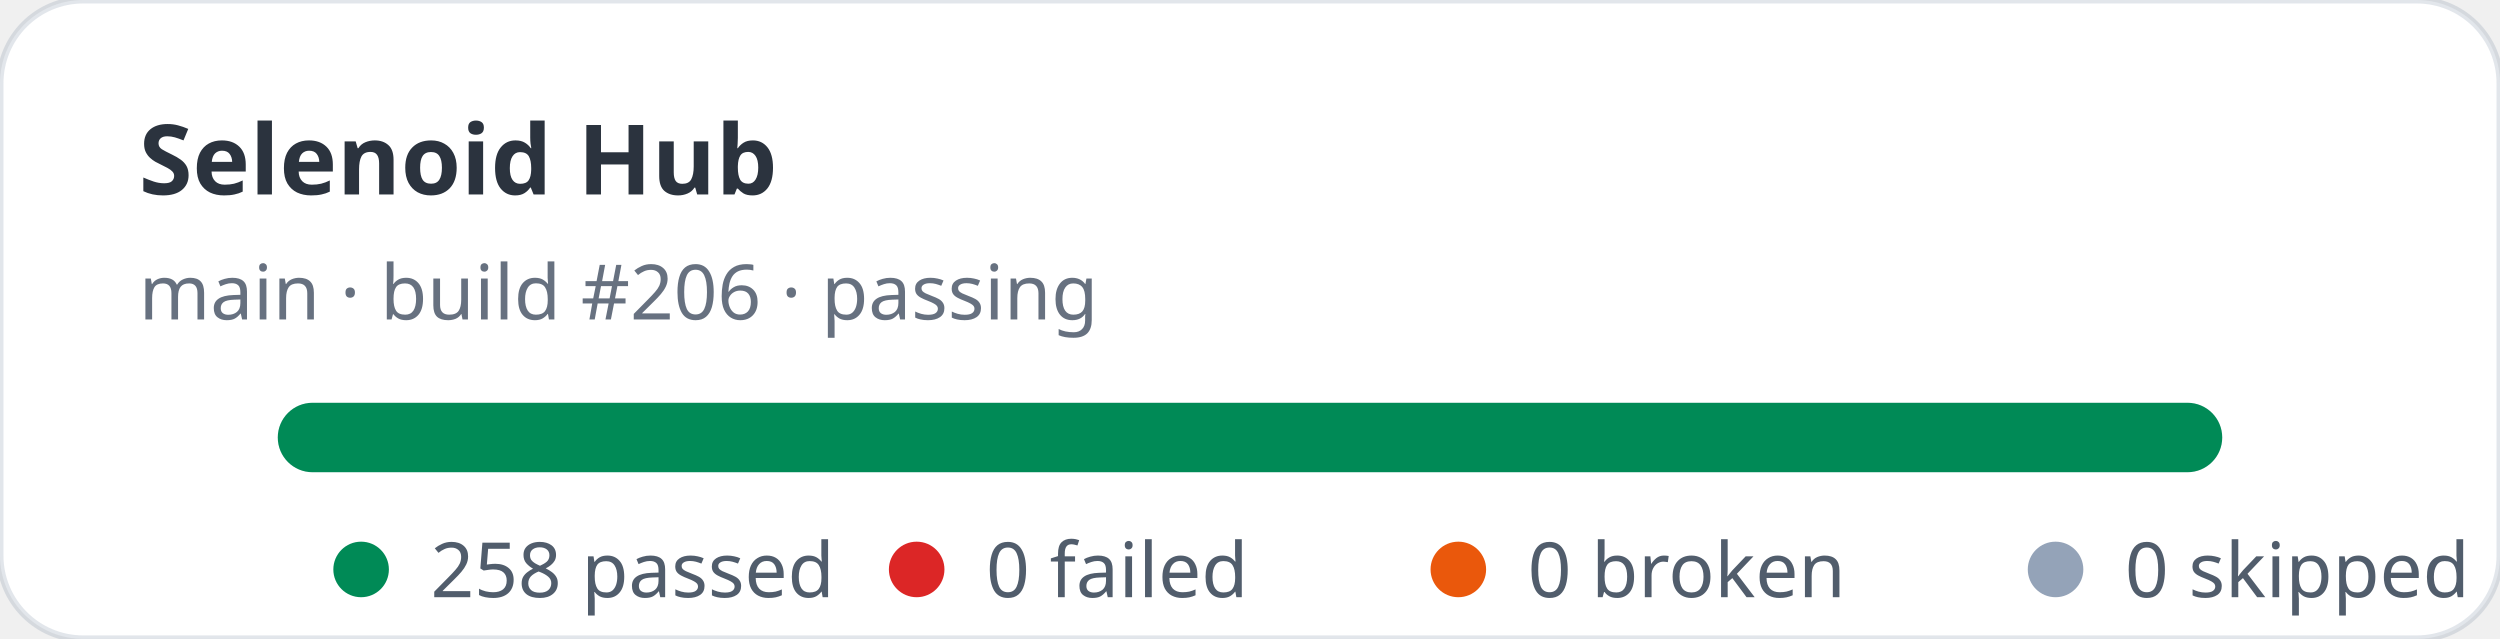
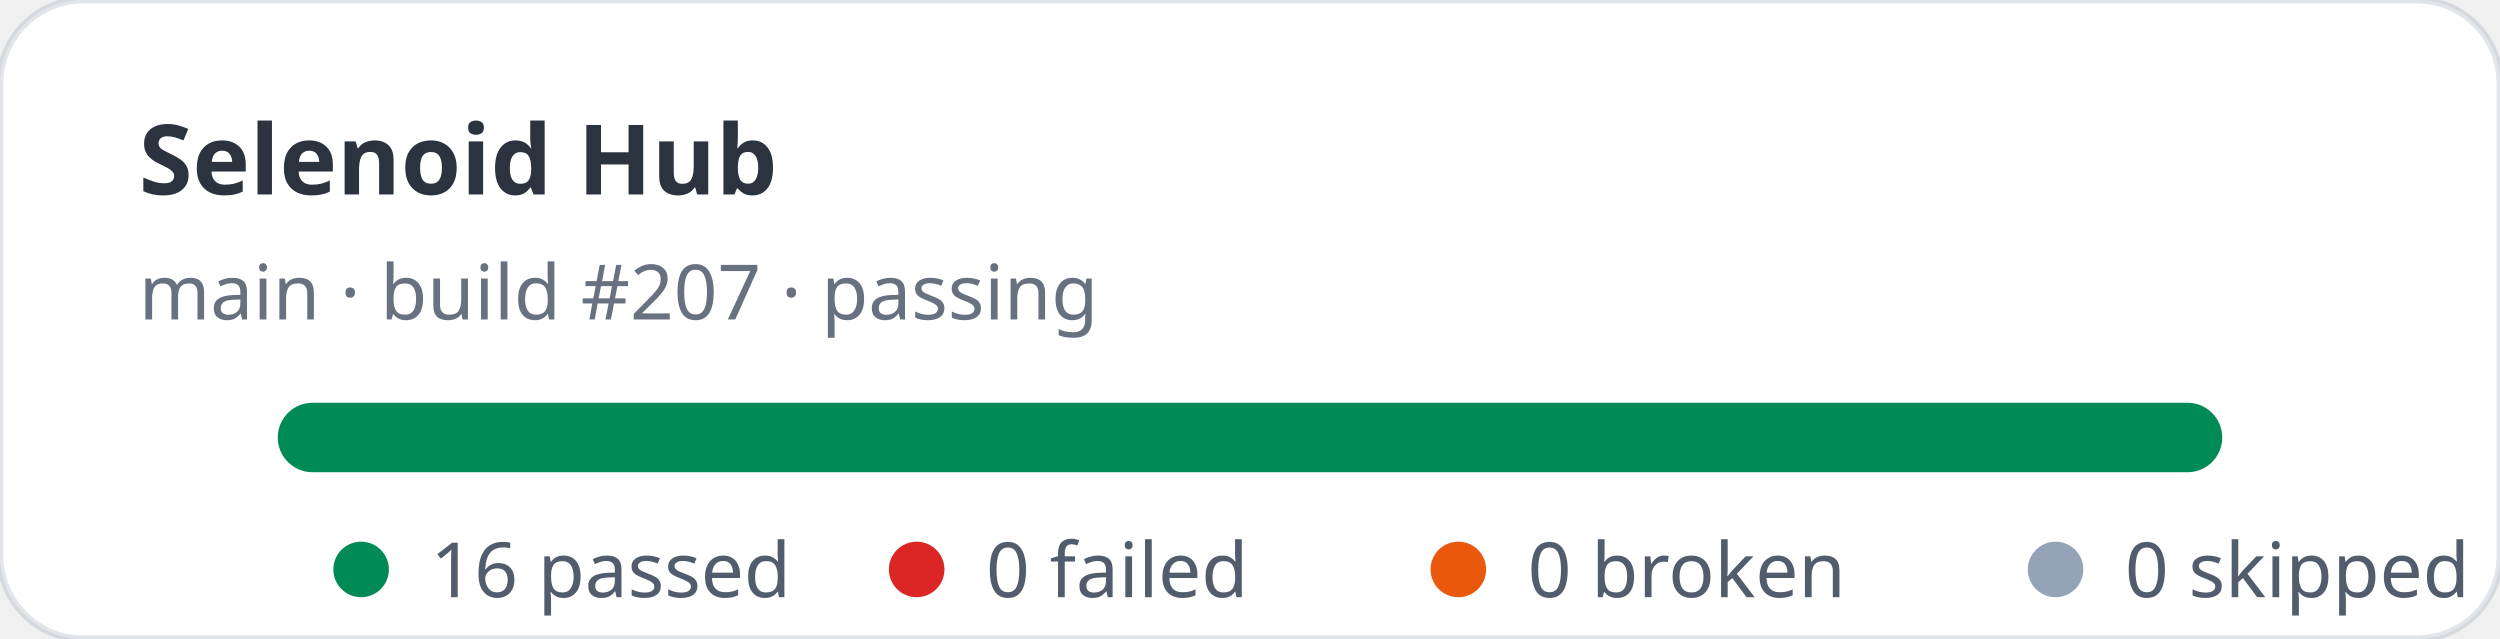
- <svg xmlns="http://www.w3.org/2000/svg" width="360" height="92" viewBox="0 0 360 92" role="img" aria-label="Selenoid Hub stats: 258 passed, 0 failed">
+ <svg xmlns="http://www.w3.org/2000/svg" width="360" height="92" viewBox="0 0 360 92" role="img" aria-label="Selenoid Hub stats: 16 passed, 0 failed">
  <rect width="360" height="92" rx="12" fill="#ffffff" stroke="rgba(11,48,86,0.12)" />
  <text x="20" y="28" fill="rgba(1,10,24,0.83)" font-family="ui-sans-serif,system-ui,sans-serif" font-size="14" font-weight="700">Selenoid Hub</text>
-   <text x="20" y="46" fill="rgba(2,19,44,0.6)" font-family="ui-sans-serif,system-ui,sans-serif" font-size="11">main · build #206 · passing</text>
+   <text x="20" y="46" fill="rgba(2,19,44,0.6)" font-family="ui-sans-serif,system-ui,sans-serif" font-size="11">main · build #207 · passing</text>
  <rect x="40" y="58" width="280" height="10" rx="5" fill="#e2e8f0" />
  <rect x="40" y="58" width="280" height="10" rx="5" fill="#008a56" />
  <g font-family="ui-sans-serif,system-ui,sans-serif" font-size="11" fill="rgba(1,18,40,0.68)">
    <circle cx="52" cy="82" r="4" fill="#008a56" />
-     <text x="62" y="86">258 passed</text>
+     <text x="62" y="86">16 passed</text>
    <circle cx="132" cy="82" r="4" fill="#dc2626" />
    <text x="142" y="86">0 failed</text>
    <circle cx="210" cy="82" r="4" fill="#ea580c" />
    <text x="220" y="86">0 broken</text>
    <circle cx="296" cy="82" r="4" fill="#94a3b8" />
    <text x="306" y="86">0 skipped</text>
  </g>
</svg>
